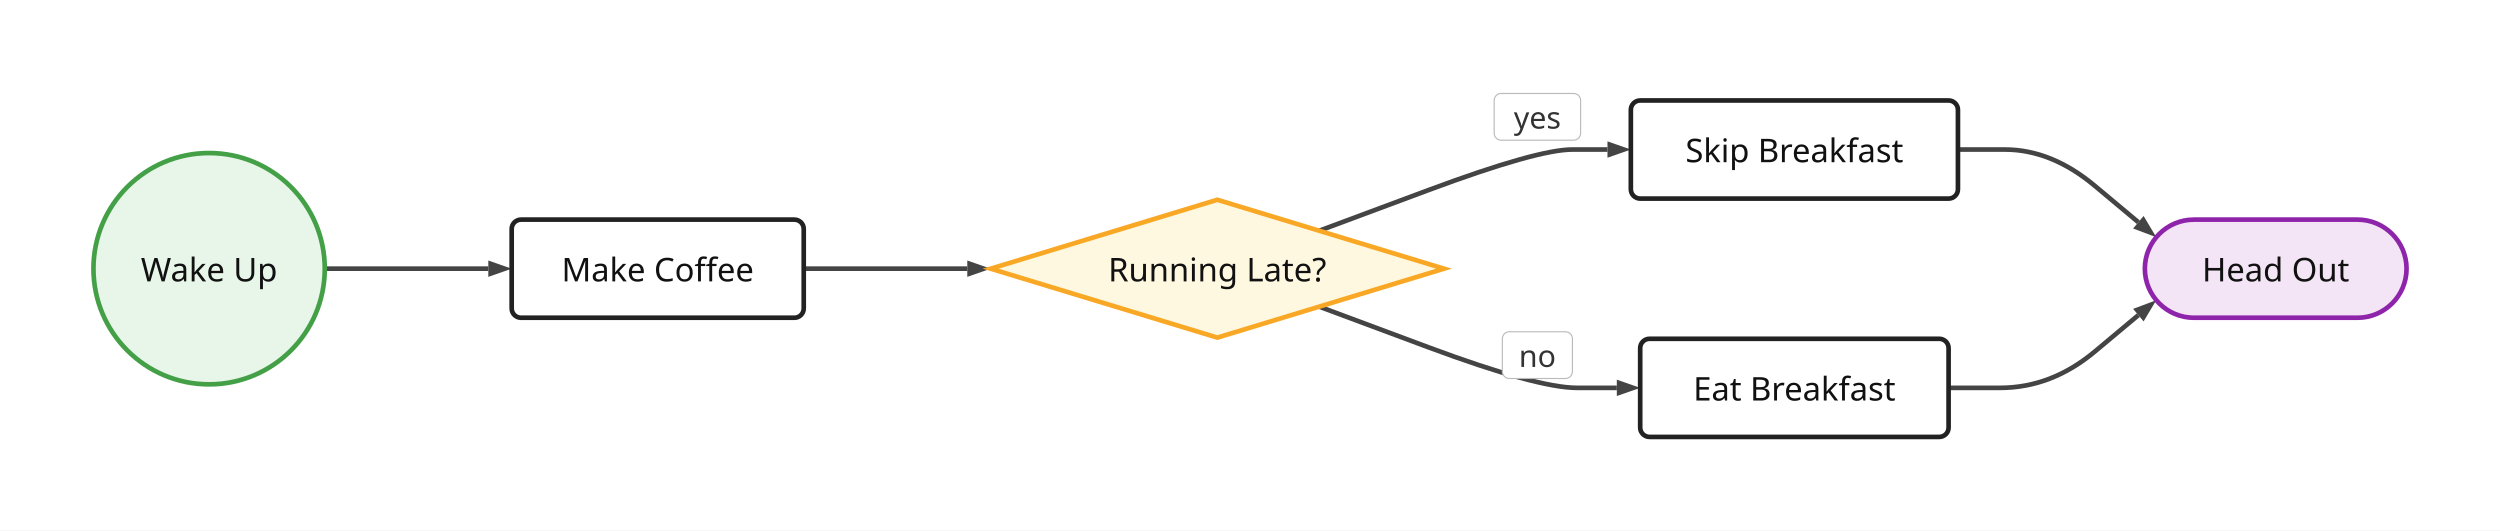
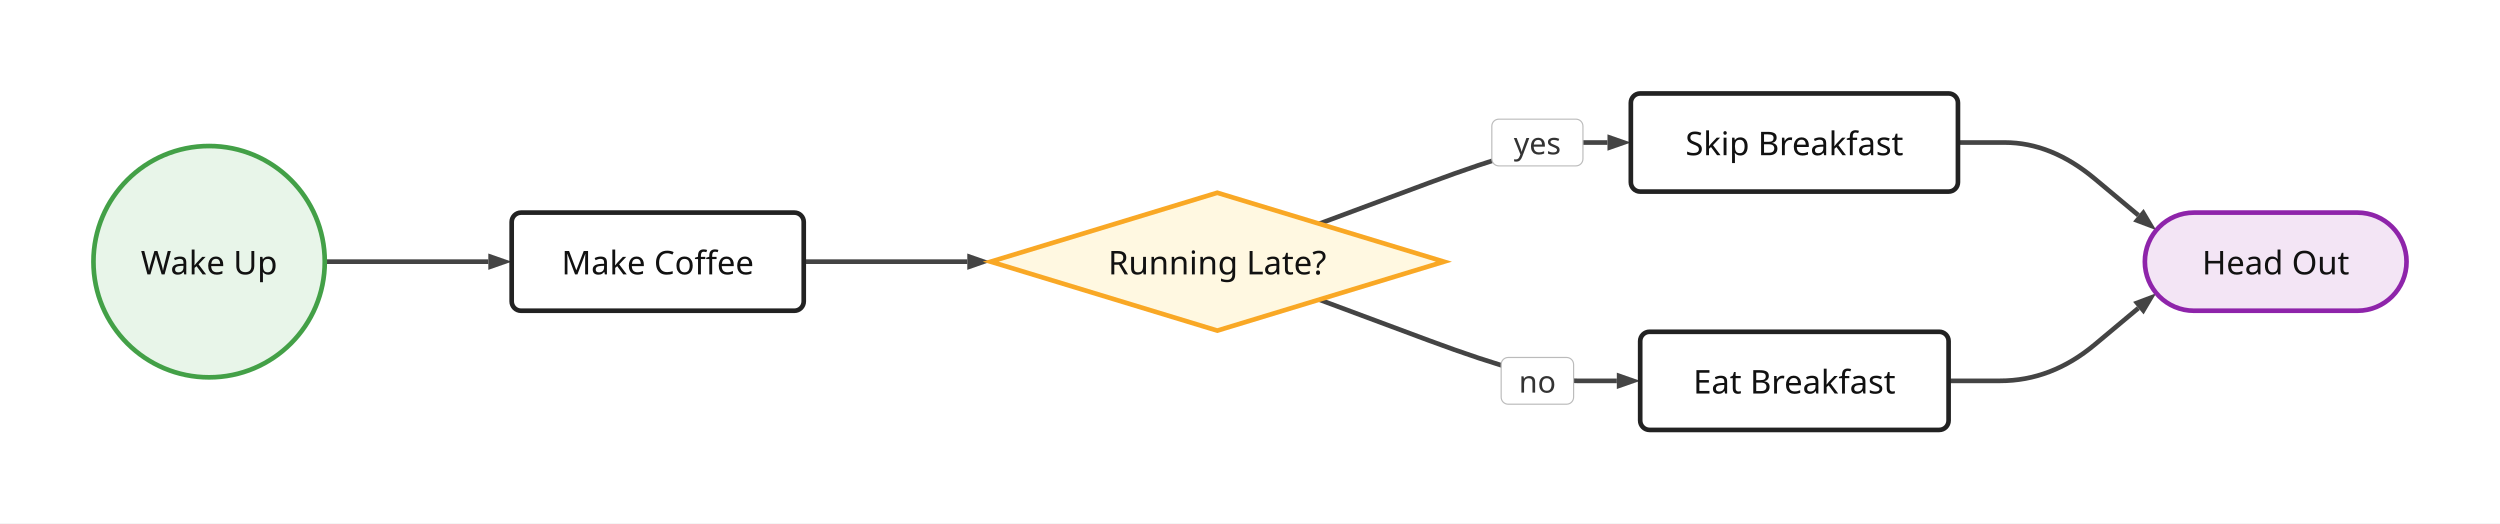
- <svg xmlns="http://www.w3.org/2000/svg" viewBox="-40 -43 1070 227" style="max-width:100%">
-   <rect x="-40" y="-43" width="1070" height="227" fill="white" />
+ <svg xmlns="http://www.w3.org/2000/svg" viewBox="-40 -40 1070 224" style="max-width:100%">
+   <rect x="-40" y="-40" width="1070" height="224" fill="white" />
  <defs>
-     <marker id="arrowhead" markerWidth="10" markerHeight="7" refX="0" refY="3.5" orient="auto" markerUnits="userSpaceOnUse">
+     <marker id="glypho-1iqti9t-arrowhead" markerWidth="10" markerHeight="7" refX="0" refY="3.5" orient="auto" markerUnits="userSpaceOnUse">
      <polygon points="0 0, 10 3.5, 0 7" fill="#444444" />
    </marker>
-     <marker id="arrowhead-thick" markerWidth="14" markerHeight="10" refX="0" refY="5" orient="auto" markerUnits="userSpaceOnUse">
+     <marker id="glypho-1iqti9t-arrowhead-thick" markerWidth="14" markerHeight="10" refX="0" refY="5" orient="auto" markerUnits="userSpaceOnUse">
      <polygon points="0 0, 14 5, 0 10" fill="#444444" />
    </marker>
-     <marker id="arrowhead-reverse" markerWidth="10" markerHeight="7" refX="10" refY="3.5" orient="auto" markerUnits="userSpaceOnUse">
+     <marker id="glypho-1iqti9t-arrowhead-reverse" markerWidth="10" markerHeight="7" refX="10" refY="3.5" orient="auto" markerUnits="userSpaceOnUse">
      <polygon points="10 0, 0 3.5, 10 7" fill="#444444" />
    </marker>
  </defs>
-   <path d="M 99 72 L 119 72 Q 139 72 154 72 L 169 72" fill="none" stroke="#444444" stroke-width="2" marker-end="url(#arrowhead)" />
-   <path d="M 304 72 L 324 72 Q 344 72 359 72 L 374 72" fill="none" stroke="#444444" stroke-width="2" marker-end="url(#arrowhead)" />
-   <path d="M 524.614 55.764 L 571.307 38.382 Q 618 21 633 21 L 648 21" fill="none" stroke="#444444" stroke-width="2" marker-end="url(#arrowhead)" />
-   <path d="M 524.614 88.236 L 571.307 105.618 Q 618 123 635 123 L 652 123" fill="none" stroke="#444444" stroke-width="2" marker-end="url(#arrowhead)" />
-   <path d="M 798 21 L 818 21 Q 838 21 856.609 36.558 L 875.217 52.116" fill="none" stroke="#444444" stroke-width="2" marker-end="url(#arrowhead)" />
-   <path d="M 794 123 L 816 123 Q 838 123 856.609 107.442 L 875.217 91.884" fill="none" stroke="#444444" stroke-width="2" marker-end="url(#arrowhead)" />
+   <path d="M 99 72 L 119 72 Q 139 72 154 72 L 169 72" fill="none" stroke="#444444" stroke-width="2" marker-end="url(#glypho-1iqti9t-arrowhead)" />
+   <path d="M 304 72 L 324 72 Q 344 72 359 72 L 374 72" fill="none" stroke="#444444" stroke-width="2" marker-end="url(#glypho-1iqti9t-arrowhead)" />
+   <path d="M 524.614 55.764 L 571.307 38.382 Q 618 21 633 21 L 648 21" fill="none" stroke="#444444" stroke-width="2" marker-end="url(#glypho-1iqti9t-arrowhead)" />
+   <path d="M 524.614 88.236 L 571.307 105.618 Q 618 123 635 123 L 652 123" fill="none" stroke="#444444" stroke-width="2" marker-end="url(#glypho-1iqti9t-arrowhead)" />
+   <path d="M 798 21 L 818 21 Q 838 21 856.609 36.558 L 875.217 52.116" fill="none" stroke="#444444" stroke-width="2" marker-end="url(#glypho-1iqti9t-arrowhead)" />
+   <path d="M 794 123 L 816 123 Q 838 123 856.609 107.442 L 875.217 91.884" fill="none" stroke="#444444" stroke-width="2" marker-end="url(#glypho-1iqti9t-arrowhead)" />
  <g transform="translate(0, 22.5)" data-node-id="wake">
    <circle cx="49.5" cy="49.5" r="49.5" fill="#e8f5e9" stroke="#43a047" stroke-width="2" />
    <text x="49.5" y="49.5" text-anchor="middle" dominant-baseline="central" fill="#111111" font-size="14" font-family="system-ui, sans-serif">Wake Up</text>
  </g>
  <g transform="translate(179, 51)" data-node-id="coffee">
    <rect x="0" y="0" width="125" height="42" rx="4" ry="4" fill="#ffffff" stroke="#222222" stroke-width="2" />
    <text x="62.5" y="21" text-anchor="middle" dominant-baseline="central" fill="#111111" font-size="14" font-family="system-ui, sans-serif">Make Coffee</text>
  </g>
  <g transform="translate(384, 42.5)" data-node-id="ready">
    <polygon points="97,0 194,29.5 97,59 0,29.5" fill="#fff8e1" stroke="#f9a825" stroke-width="2" />
    <text x="97" y="29.5" text-anchor="middle" dominant-baseline="central" fill="#111111" font-size="14" font-family="system-ui, sans-serif">Running Late?</text>
  </g>
  <g transform="translate(658, 0)" data-node-id="rush">
    <rect x="0" y="0" width="140" height="42" rx="4" ry="4" fill="#ffffff" stroke="#222222" stroke-width="2" />
    <text x="70" y="21" text-anchor="middle" dominant-baseline="central" fill="#111111" font-size="14" font-family="system-ui, sans-serif">Skip Breakfast</text>
  </g>
  <g transform="translate(662, 102)" data-node-id="eat">
    <rect x="0" y="0" width="132" height="42" rx="4" ry="4" fill="#ffffff" stroke="#222222" stroke-width="2" />
    <text x="66" y="21" text-anchor="middle" dominant-baseline="central" fill="#111111" font-size="14" font-family="system-ui, sans-serif">Eat Breakfast</text>
  </g>
  <g transform="translate(878, 51)" data-node-id="go">
    <rect x="0" y="0" width="112" height="42" rx="21" ry="21" fill="#f3e5f5" stroke="#8e24aa" stroke-width="2" />
    <text x="56" y="21" text-anchor="middle" dominant-baseline="central" fill="#111111" font-size="14" font-family="system-ui, sans-serif">Head Out</text>
  </g>
-   <g transform="translate(618, 7)">
-     <rect x="-18.5" y="-10" width="37" height="20" fill="white" stroke="#bbb" stroke-width="0.5" rx="3" />
-     <text text-anchor="middle" dominant-baseline="central" fill="#333333" font-size="13" font-family="system-ui, sans-serif">yes</text>
+   <g transform="translate(618, 21)">
+     <rect x="-19.5" y="-10" width="39" height="20" fill="white" stroke="#bbb" stroke-width="0.5" rx="3" />
+     <text y="0" text-anchor="middle" dominant-baseline="central" fill="#333333" font-size="13" font-family="system-ui, sans-serif">yes</text>
  </g>
-   <g transform="translate(618, 109)">
-     <rect x="-15" y="-10" width="30" height="20" fill="white" stroke="#bbb" stroke-width="0.5" rx="3" />
-     <text text-anchor="middle" dominant-baseline="central" fill="#333333" font-size="13" font-family="system-ui, sans-serif">no</text>
+   <g transform="translate(618, 123)">
+     <rect x="-15.5" y="-10" width="31" height="20" fill="white" stroke="#bbb" stroke-width="0.5" rx="3" />
+     <text y="0" text-anchor="middle" dominant-baseline="central" fill="#333333" font-size="13" font-family="system-ui, sans-serif">no</text>
  </g>
</svg>
